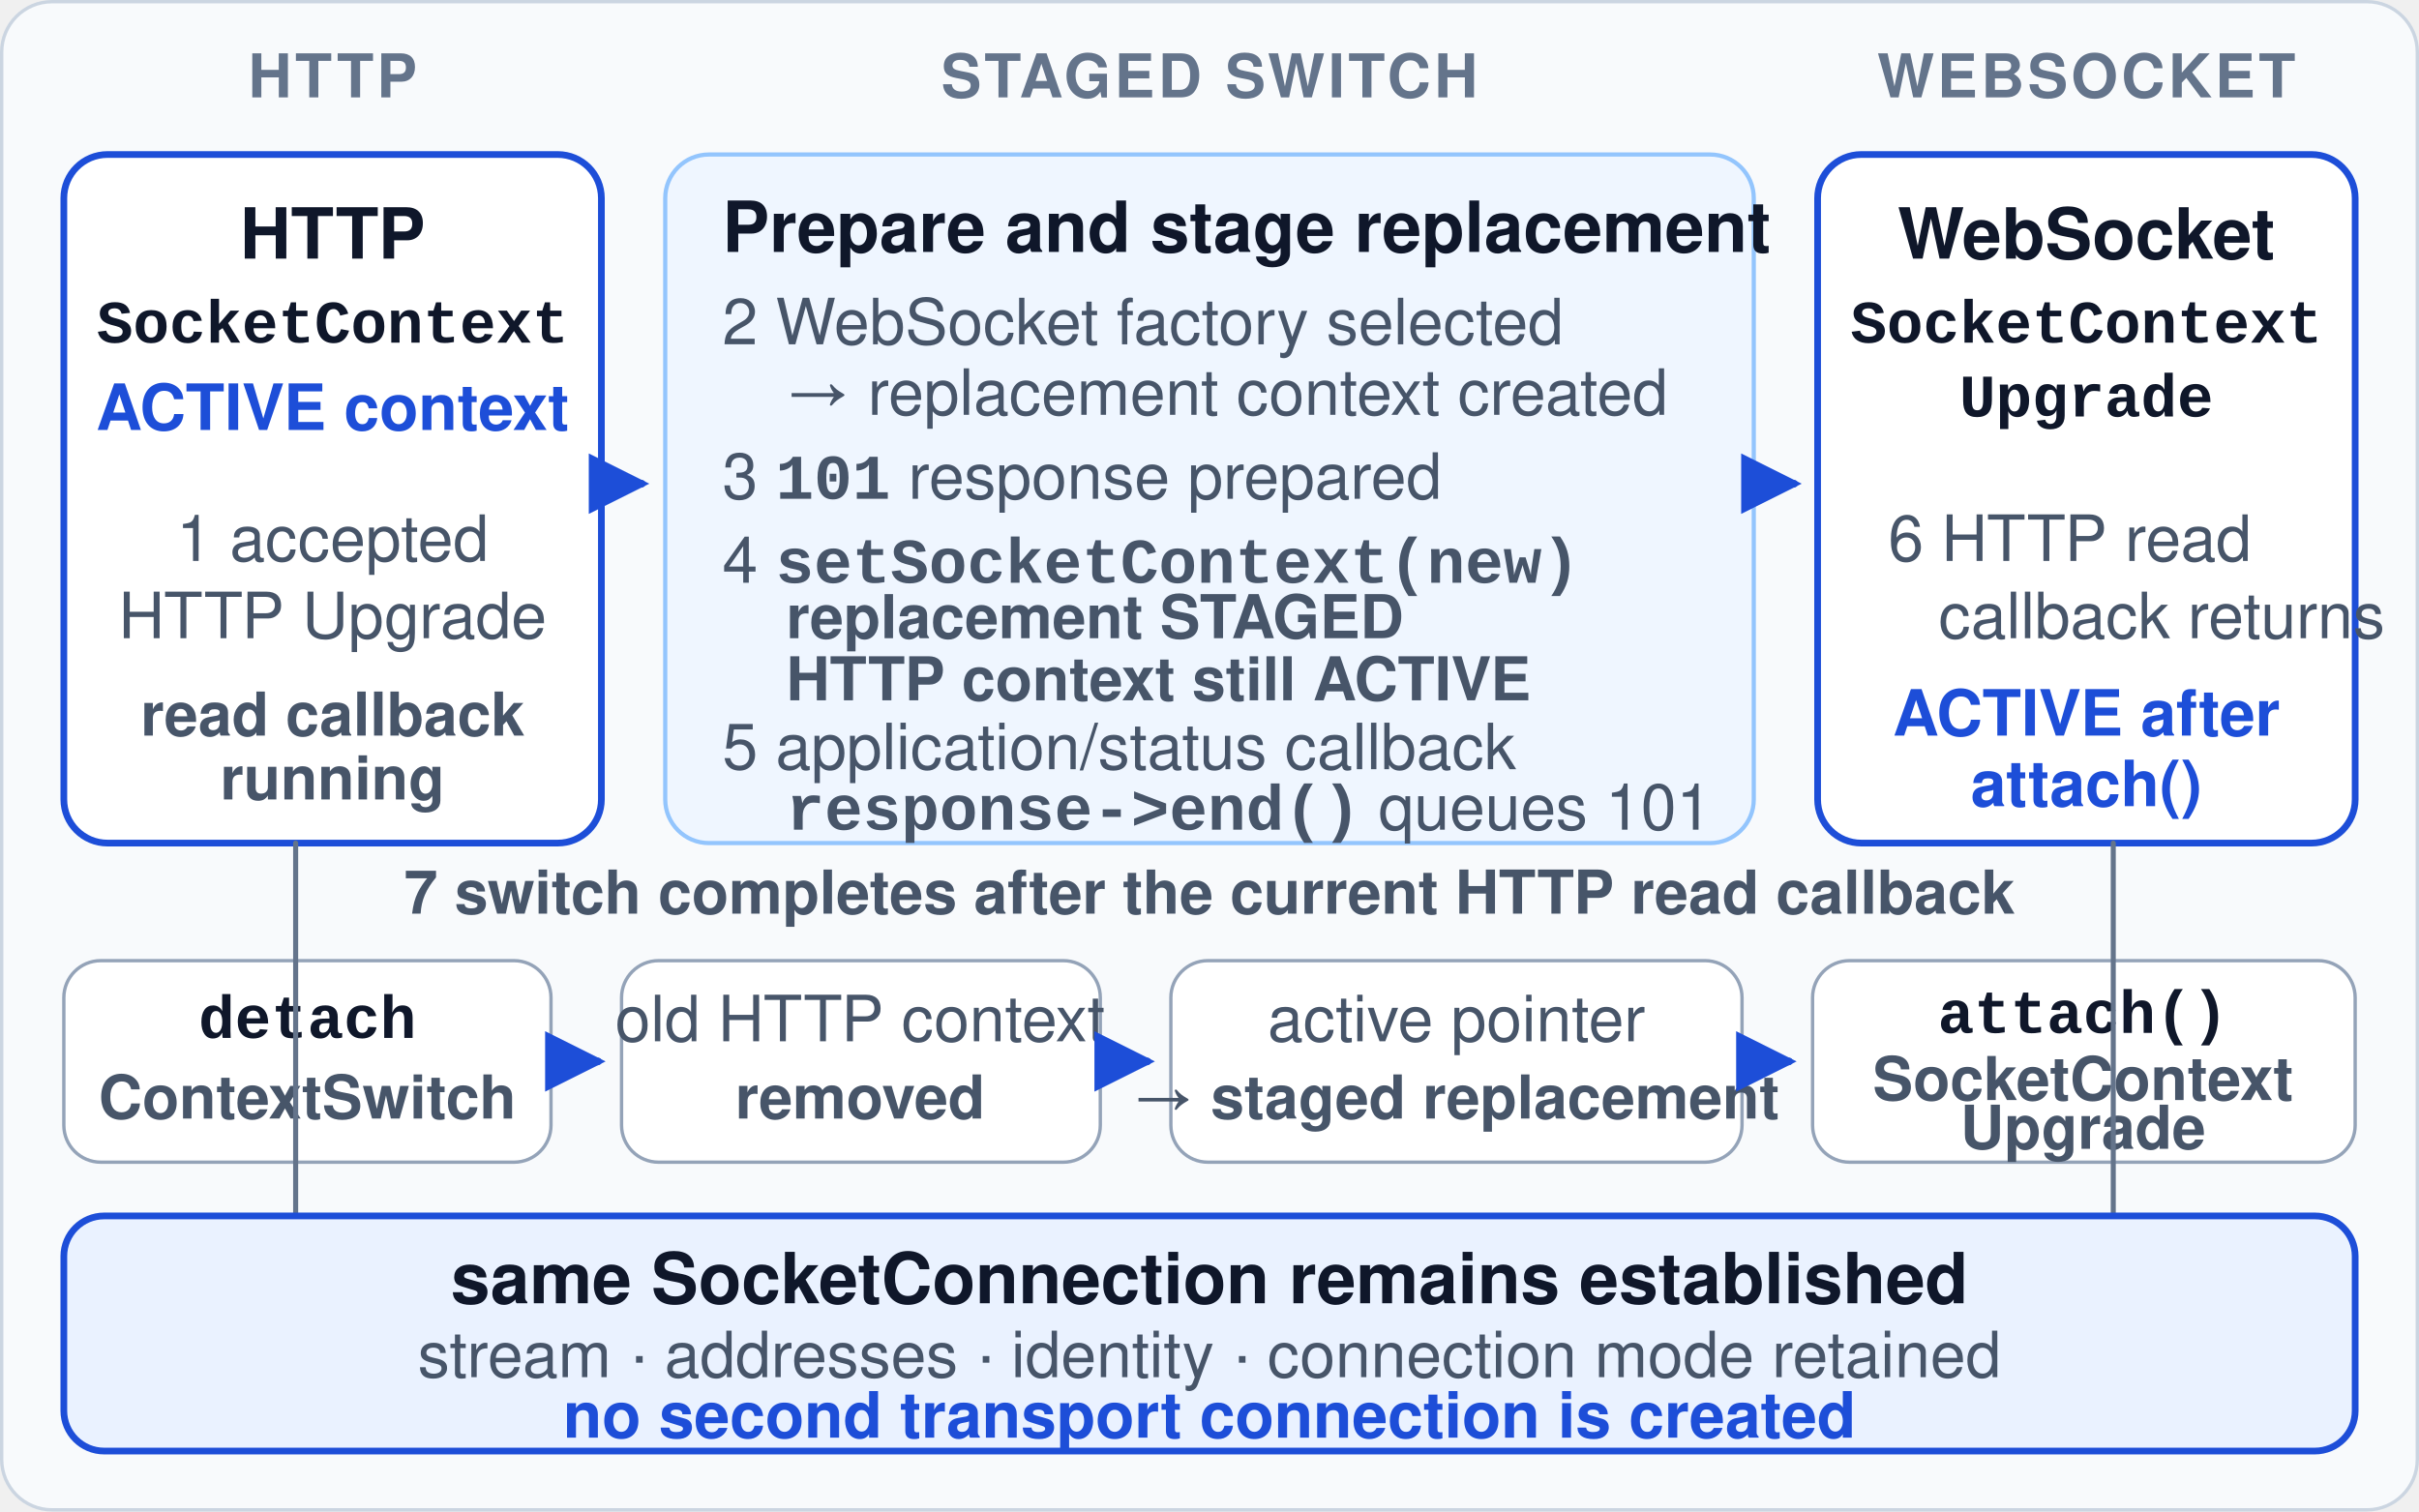
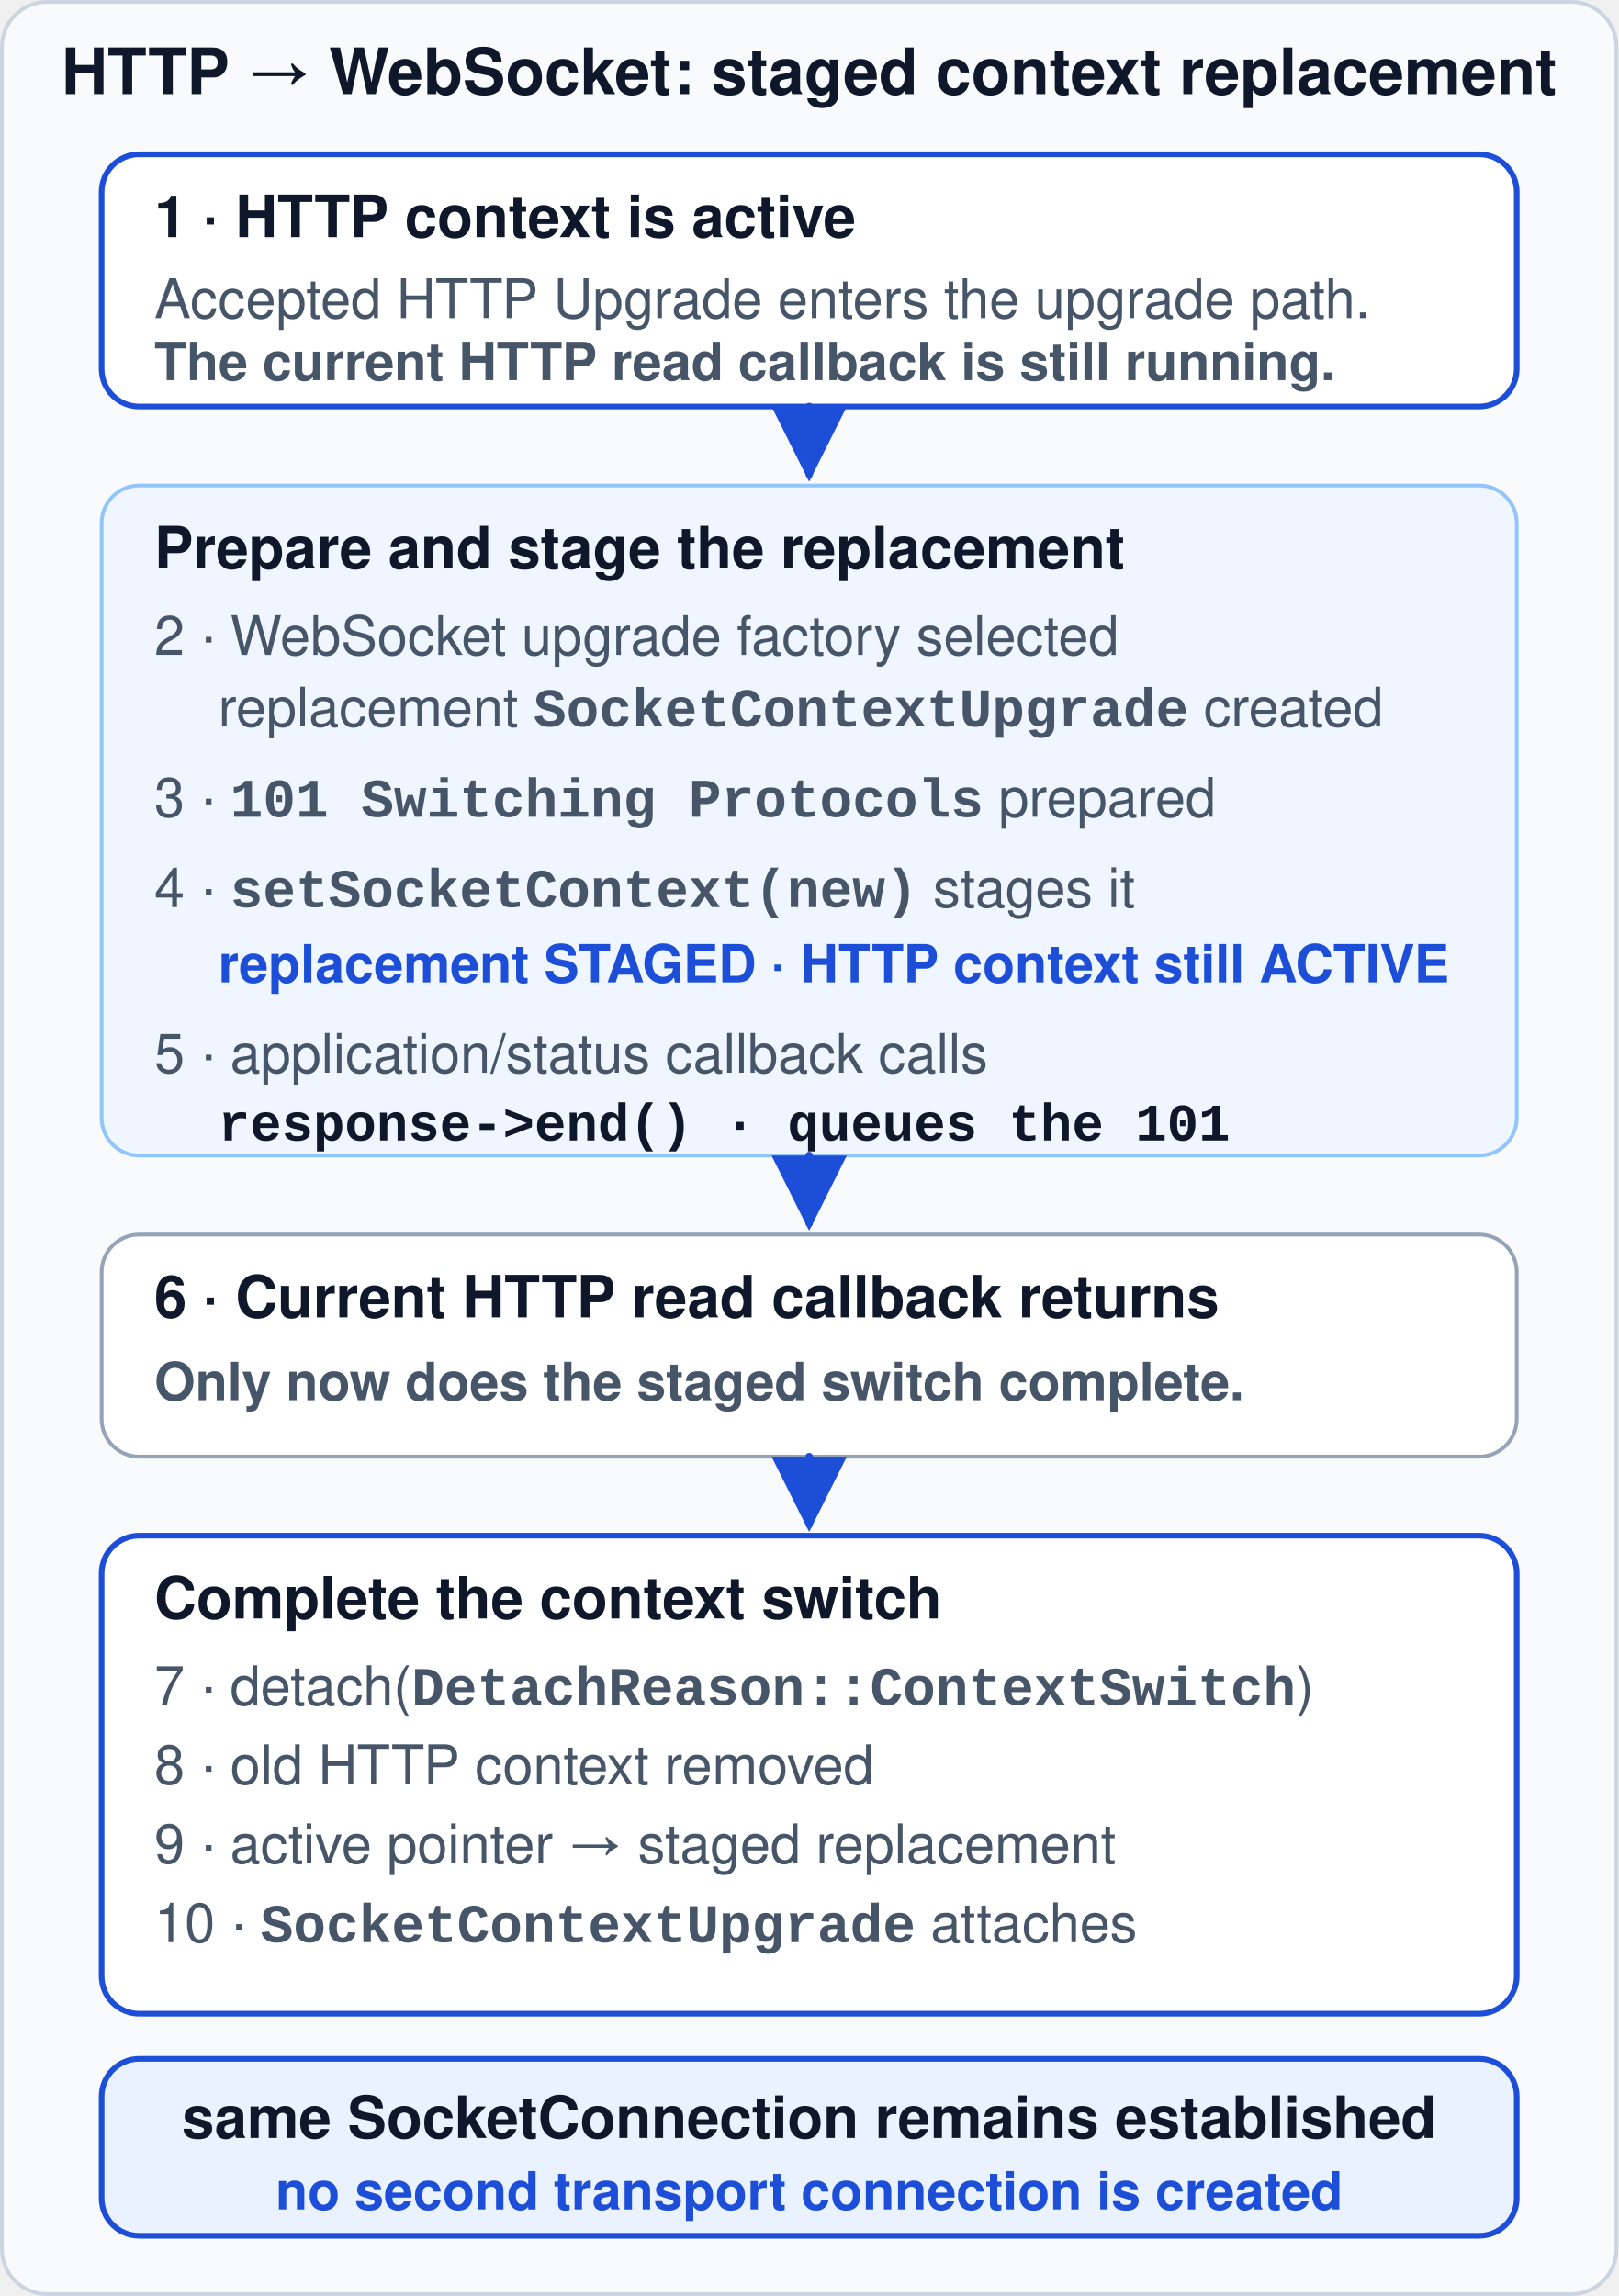
- <svg xmlns="http://www.w3.org/2000/svg" viewBox="0 0 1440 900" role="img" aria-labelledby="title desc">
+ <svg xmlns="http://www.w3.org/2000/svg" viewBox="0 0 860 1220" role="img" aria-labelledby="title desc">
  <defs>
-     <marker id="arrow" markerWidth="8" markerHeight="8" refX="7" refY="4" orient="auto" markerUnits="strokeWidth">
-       <path d="M0 0L8 4L0 8Z" fill="#1D4ED8" />
+     <marker id="arrow" markerWidth="10" markerHeight="10" refX="9" refY="5" orient="auto" markerUnits="strokeWidth">
+       <path d="M0 0L10 5L0 10Z" fill="#1D4ED8" />
    </marker>
    <style>
-       .canvas{fill:#F8FAFC;stroke:#CBD5E1;stroke-width:2}.card{fill:#FFFFFF;stroke:#94A3B8;stroke-width:2}.primary{fill:#FFFFFF;stroke:#1D4ED8;stroke-width:4}.stage{fill:#EFF6FF;stroke:#93C5FD;stroke-width:2.5}.rail{fill:#EAF2FF;stroke:#1D4ED8;stroke-width:4}
-       .phase{font:700 36px -apple-system,BlinkMacSystemFont,"Segoe UI",Helvetica,Arial,sans-serif;fill:#64748B;letter-spacing:2px}.label{font:700 42px -apple-system,BlinkMacSystemFont,"Segoe UI",Helvetica,Arial,sans-serif;fill:#0F172A}.body{font:500 38px -apple-system,BlinkMacSystemFont,"Segoe UI",Helvetica,Arial,sans-serif;fill:#475569}.small{font:600 36px -apple-system,BlinkMacSystemFont,"Segoe UI",Helvetica,Arial,sans-serif;fill:#475569}.api{font:700 36px ui-monospace,SFMono-Regular,Menlo,Monaco,Consolas,"Liberation Mono",monospace;fill:#0F172A}.accent{font:700 38px -apple-system,BlinkMacSystemFont,"Segoe UI",Helvetica,Arial,sans-serif;fill:#1D4ED8}
-       .runtime{fill:none;stroke:#1D4ED8;stroke-width:4.5;stroke-linecap:round;stroke-linejoin:round;marker-end:url(#arrow)}.assoc{fill:none;stroke:#64748B;stroke-width:3;stroke-linecap:round}
+       .canvas{fill:#F8FAFC;stroke:#CBD5E1;stroke-width:2}.card{fill:#FFFFFF;stroke:#94A3B8;stroke-width:2}.primary{fill:#FFFFFF;stroke:#1D4ED8;stroke-width:3}.stage{fill:#EFF6FF;stroke:#93C5FD;stroke-width:2}.rail{fill:#EAF2FF;stroke:#1D4ED8;stroke-width:3}
+       .title{font:700 34px -apple-system,BlinkMacSystemFont,"Segoe UI",Helvetica,Arial,sans-serif;fill:#0F172A}.label{font:700 31px -apple-system,BlinkMacSystemFont,"Segoe UI",Helvetica,Arial,sans-serif;fill:#0F172A}.body{font:500 29px -apple-system,BlinkMacSystemFont,"Segoe UI",Helvetica,Arial,sans-serif;fill:#475569}.small{font:600 28px -apple-system,BlinkMacSystemFont,"Segoe UI",Helvetica,Arial,sans-serif;fill:#475569}.api{font:700 28px ui-monospace,SFMono-Regular,Menlo,Monaco,Consolas,"Liberation Mono",monospace;fill:#0F172A}.accent{font:700 28px -apple-system,BlinkMacSystemFont,"Segoe UI",Helvetica,Arial,sans-serif;fill:#1D4ED8}
+       .runtime{fill:none;stroke:#1D4ED8;stroke-width:4;stroke-linecap:round;stroke-linejoin:round;marker-end:url(#arrow)}
    </style>
  </defs>
-   <rect class="canvas" x="1" y="1" width="1438" height="898" rx="30" />
-   <text class="phase" x="198" y="58" text-anchor="middle">HTTP</text>
-   <text class="phase" x="720" y="58" text-anchor="middle">STAGED SWITCH</text>
-   <text class="phase" x="1242" y="58" text-anchor="middle">WEBSOCKET</text>
-   <rect class="primary" x="38" y="92" width="320" height="410" rx="26" />
-   <text class="label" x="198" y="154" text-anchor="middle">HTTP</text>
-   <text class="api" x="198" y="204" text-anchor="middle">SocketContext</text>
-   <text class="accent" x="198" y="256" text-anchor="middle">ACTIVE context</text>
-   <text class="body" x="198" y="334" text-anchor="middle">1  accepted</text>
-   <text class="body" x="198" y="380" text-anchor="middle">HTTP Upgrade</text>
-   <text class="small" x="198" y="438" text-anchor="middle">read callback</text>
-   <text class="small" x="198" y="476" text-anchor="middle">running</text>
-   <path class="runtime" d="M358 288 H382" />
-   <rect class="stage" x="396" y="92" width="648" height="410" rx="26" />
-   <text class="label" x="430" y="150">Prepare and stage replacement</text>
-   <text class="body" x="430" y="205">2  WebSocket factory selected</text>
-   <text class="body" x="468" y="247">→ replacement context created</text>
-   <text class="body" x="430" y="297">3  <tspan font-family="ui-monospace,SFMono-Regular,Menlo,Monaco,Consolas,'Liberation Mono',monospace" font-weight="700">101</tspan> response prepared</text>
-   <text class="body" x="430" y="347">4  <tspan font-family="ui-monospace,SFMono-Regular,Menlo,Monaco,Consolas,'Liberation Mono',monospace" font-weight="700">setSocketContext(new)</tspan>
-   </text>
-   <text class="small" x="468" y="380">replacement STAGED</text>
-   <text class="small" x="468" y="417">HTTP context still ACTIVE</text>
-   <text class="body" x="430" y="458">5  application/status callback</text>
-   <text class="body" x="468" y="494">
-     <tspan font-family="ui-monospace,SFMono-Regular,Menlo,Monaco,Consolas,'Liberation Mono',monospace" font-weight="700">response-&gt;end()</tspan> queues 101</text>
-   <path class="runtime" d="M1044 288 H1068" />
-   <rect class="primary" x="1082" y="92" width="320" height="410" rx="26" />
-   <text class="label" x="1242" y="154" text-anchor="middle">WebSocket</text>
-   <text class="api" x="1242" y="204" text-anchor="middle">SocketContext</text>
-   <text class="api" x="1242" y="248" text-anchor="middle">Upgrade</text>
-   <text class="body" x="1124" y="334">6  HTTP read</text>
-   <text class="body" x="1154" y="380">callback returns</text>
-   <text class="accent" x="1242" y="438" text-anchor="middle">ACTIVE after</text>
-   <text class="accent" x="1242" y="480" text-anchor="middle">attach()</text>
-   <text class="small" x="720" y="544" text-anchor="middle">7  switch completes after the current HTTP read callback</text>
-   <rect class="card" x="38" y="572" width="290" height="120" rx="22" />
-   <text class="api" x="183" y="618" text-anchor="middle">detach</text>
-   <text class="small" x="183" y="666" text-anchor="middle">ContextSwitch</text>
-   <path class="runtime" d="M328 632 H356" />
-   <rect class="card" x="370" y="572" width="285" height="120" rx="22" />
-   <text class="body" x="512" y="620" text-anchor="middle" font-weight="700">old HTTP context</text>
-   <text class="small" x="512" y="666" text-anchor="middle">removed</text>
-   <path class="runtime" d="M655 632 H683" />
-   <rect class="card" x="697" y="572" width="340" height="120" rx="22" />
-   <text class="body" x="867" y="620" text-anchor="middle" font-weight="700">active pointer</text>
-   <text class="small" x="867" y="666" text-anchor="middle">→ staged replacement</text>
-   <path class="runtime" d="M1037 632 H1065" />
-   <rect class="card" x="1079" y="572" width="323" height="120" rx="22" />
-   <text class="api" x="1240" y="615" text-anchor="middle">attach()</text>
-   <text class="small" x="1240" y="655" text-anchor="middle">SocketContext</text>
-   <text class="small" x="1240" y="684" text-anchor="middle">Upgrade</text>
-   <path class="assoc" d="M176 502 V724 M1258 502 V724" />
-   <rect class="rail" x="38" y="724" width="1364" height="140" rx="24" />
-   <text class="label" x="720" y="776" text-anchor="middle">same SocketConnection remains established</text>
-   <text class="body" x="720" y="820" text-anchor="middle">stream · addresses · identity · connection mode retained</text>
-   <text class="accent" x="720" y="856" text-anchor="middle">no second transport connection is created</text>
+   <rect class="canvas" x="1" y="1" width="858" height="1218" rx="24" />
+   <text class="title" x="430" y="50" text-anchor="middle">HTTP → WebSocket: staged context replacement</text>
+   <rect class="primary" x="54" y="82" width="752" height="134" rx="20" />
+   <text class="label" x="82" y="126">1 · HTTP context is active</text>
+   <text class="body" x="82" y="169">Accepted HTTP Upgrade enters the upgrade path.</text>
+   <text class="small" x="82" y="202">The current HTTP read callback is still running.</text>
+   <path class="runtime" d="M430 216 V252" />
+   <rect class="stage" x="54" y="258" width="752" height="356" rx="20" />
+   <text class="label" x="82" y="302">Prepare and stage the replacement</text>
+   <text class="body" x="82" y="348">2 · WebSocket upgrade factory selected</text>
+   <text class="body" x="116" y="386">replacement <tspan font-family="ui-monospace,SFMono-Regular,Menlo,Monaco,Consolas,'Liberation Mono',monospace" font-weight="700">SocketContextUpgrade</tspan> created</text>
+   <text class="body" x="82" y="434">3 · <tspan font-family="ui-monospace,SFMono-Regular,Menlo,Monaco,Consolas,'Liberation Mono',monospace" font-weight="700">101 Switching Protocols</tspan> prepared</text>
+   <text class="body" x="82" y="482">4 · <tspan font-family="ui-monospace,SFMono-Regular,Menlo,Monaco,Consolas,'Liberation Mono',monospace" font-weight="700">setSocketContext(new)</tspan> stages it</text>
+   <text class="accent" x="116" y="522">replacement STAGED · HTTP context still ACTIVE</text>
+   <text class="body" x="82" y="570">5 · application/status callback calls</text>
+   <text class="api" x="116" y="606">response-&gt;end() · queues the 101</text>
+   <path class="runtime" d="M430 614 V650" />
+   <rect class="card" x="54" y="656" width="752" height="118" rx="20" />
+   <text class="label" x="82" y="700">6 · Current HTTP read callback returns</text>
+   <text class="small" x="82" y="744">Only now does the staged switch complete.</text>
+   <path class="runtime" d="M430 774 V810" />
+   <rect class="primary" x="54" y="816" width="752" height="254" rx="20" />
+   <text class="label" x="82" y="860">Complete the context switch</text>
+   <text class="body" x="82" y="906">7 · detach(<tspan font-family="ui-monospace,SFMono-Regular,Menlo,Monaco,Consolas,'Liberation Mono',monospace" font-weight="700">DetachReason::ContextSwitch</tspan>)</text>
+   <text class="body" x="82" y="948">8 · old HTTP context removed</text>
+   <text class="body" x="82" y="990">9 · active pointer → staged replacement</text>
+   <text class="body" x="82" y="1032">10 · <tspan font-family="ui-monospace,SFMono-Regular,Menlo,Monaco,Consolas,'Liberation Mono',monospace" font-weight="700">SocketContextUpgrade</tspan> attaches</text>
+   <rect class="rail" x="54" y="1094" width="752" height="94" rx="20" />
+   <text class="label" x="430" y="1136" text-anchor="middle">same SocketConnection remains established</text>
+   <text class="accent" x="430" y="1174" text-anchor="middle">no second transport connection is created</text>
</svg>
